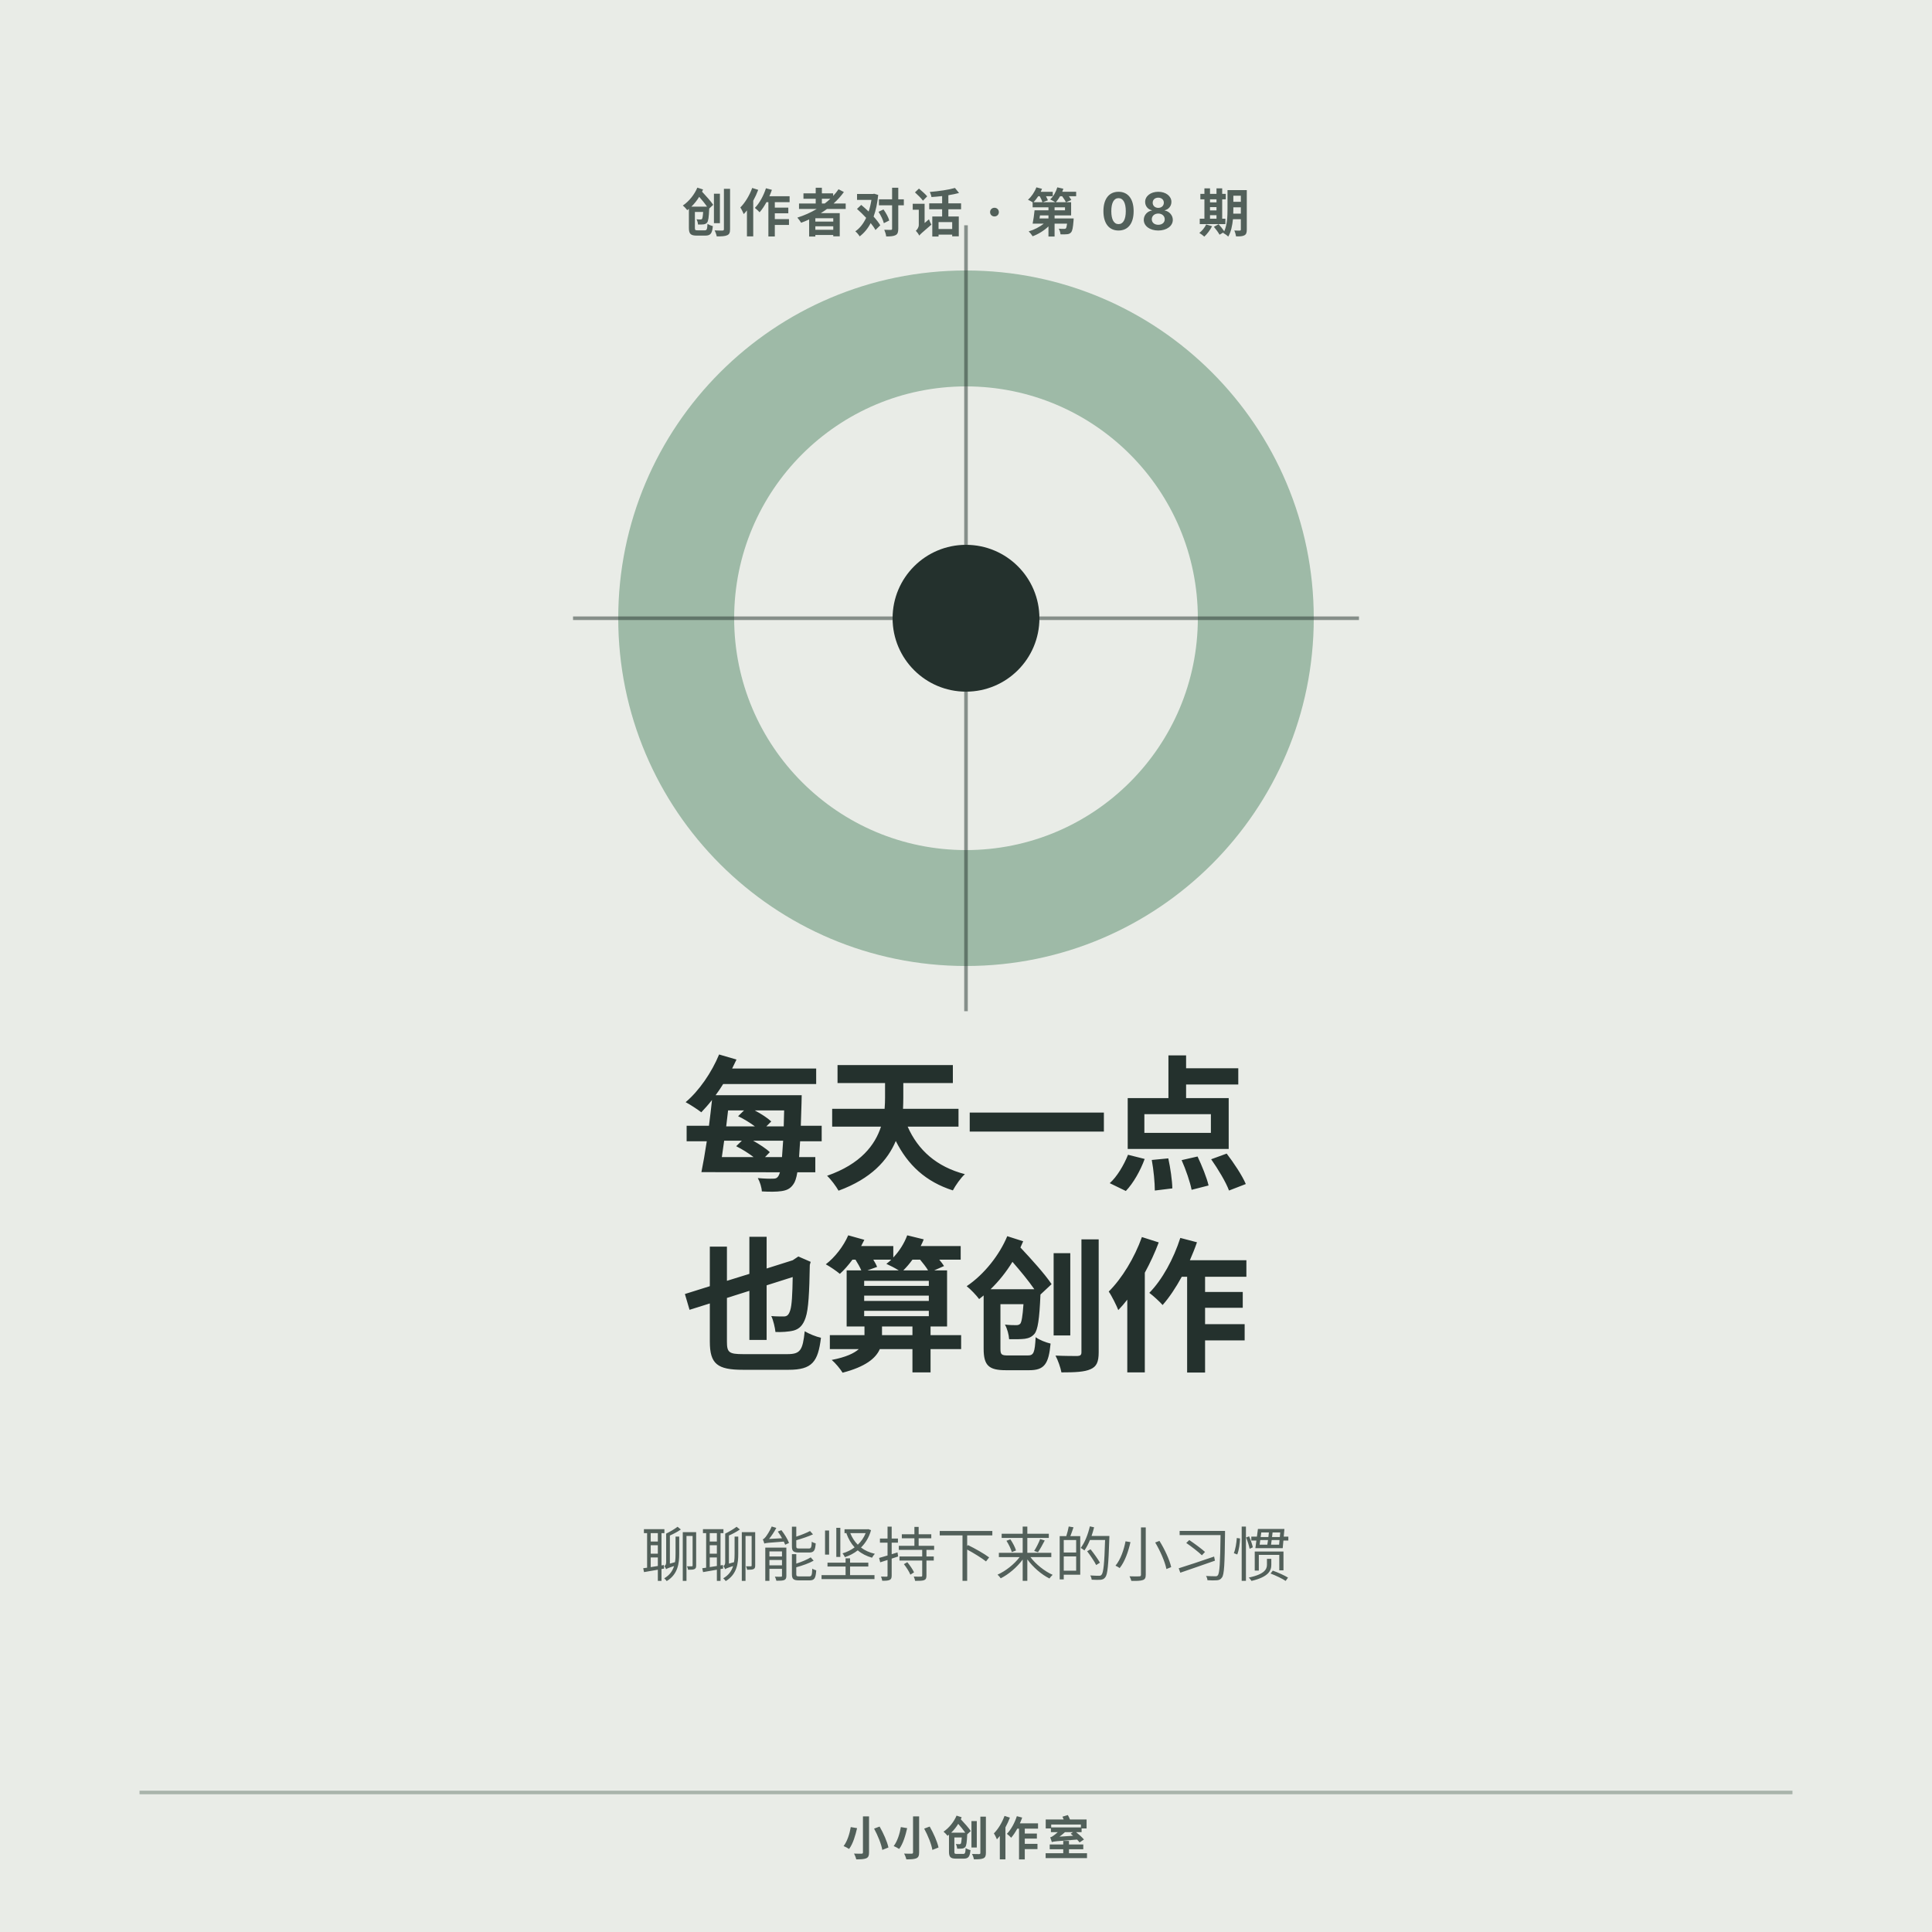
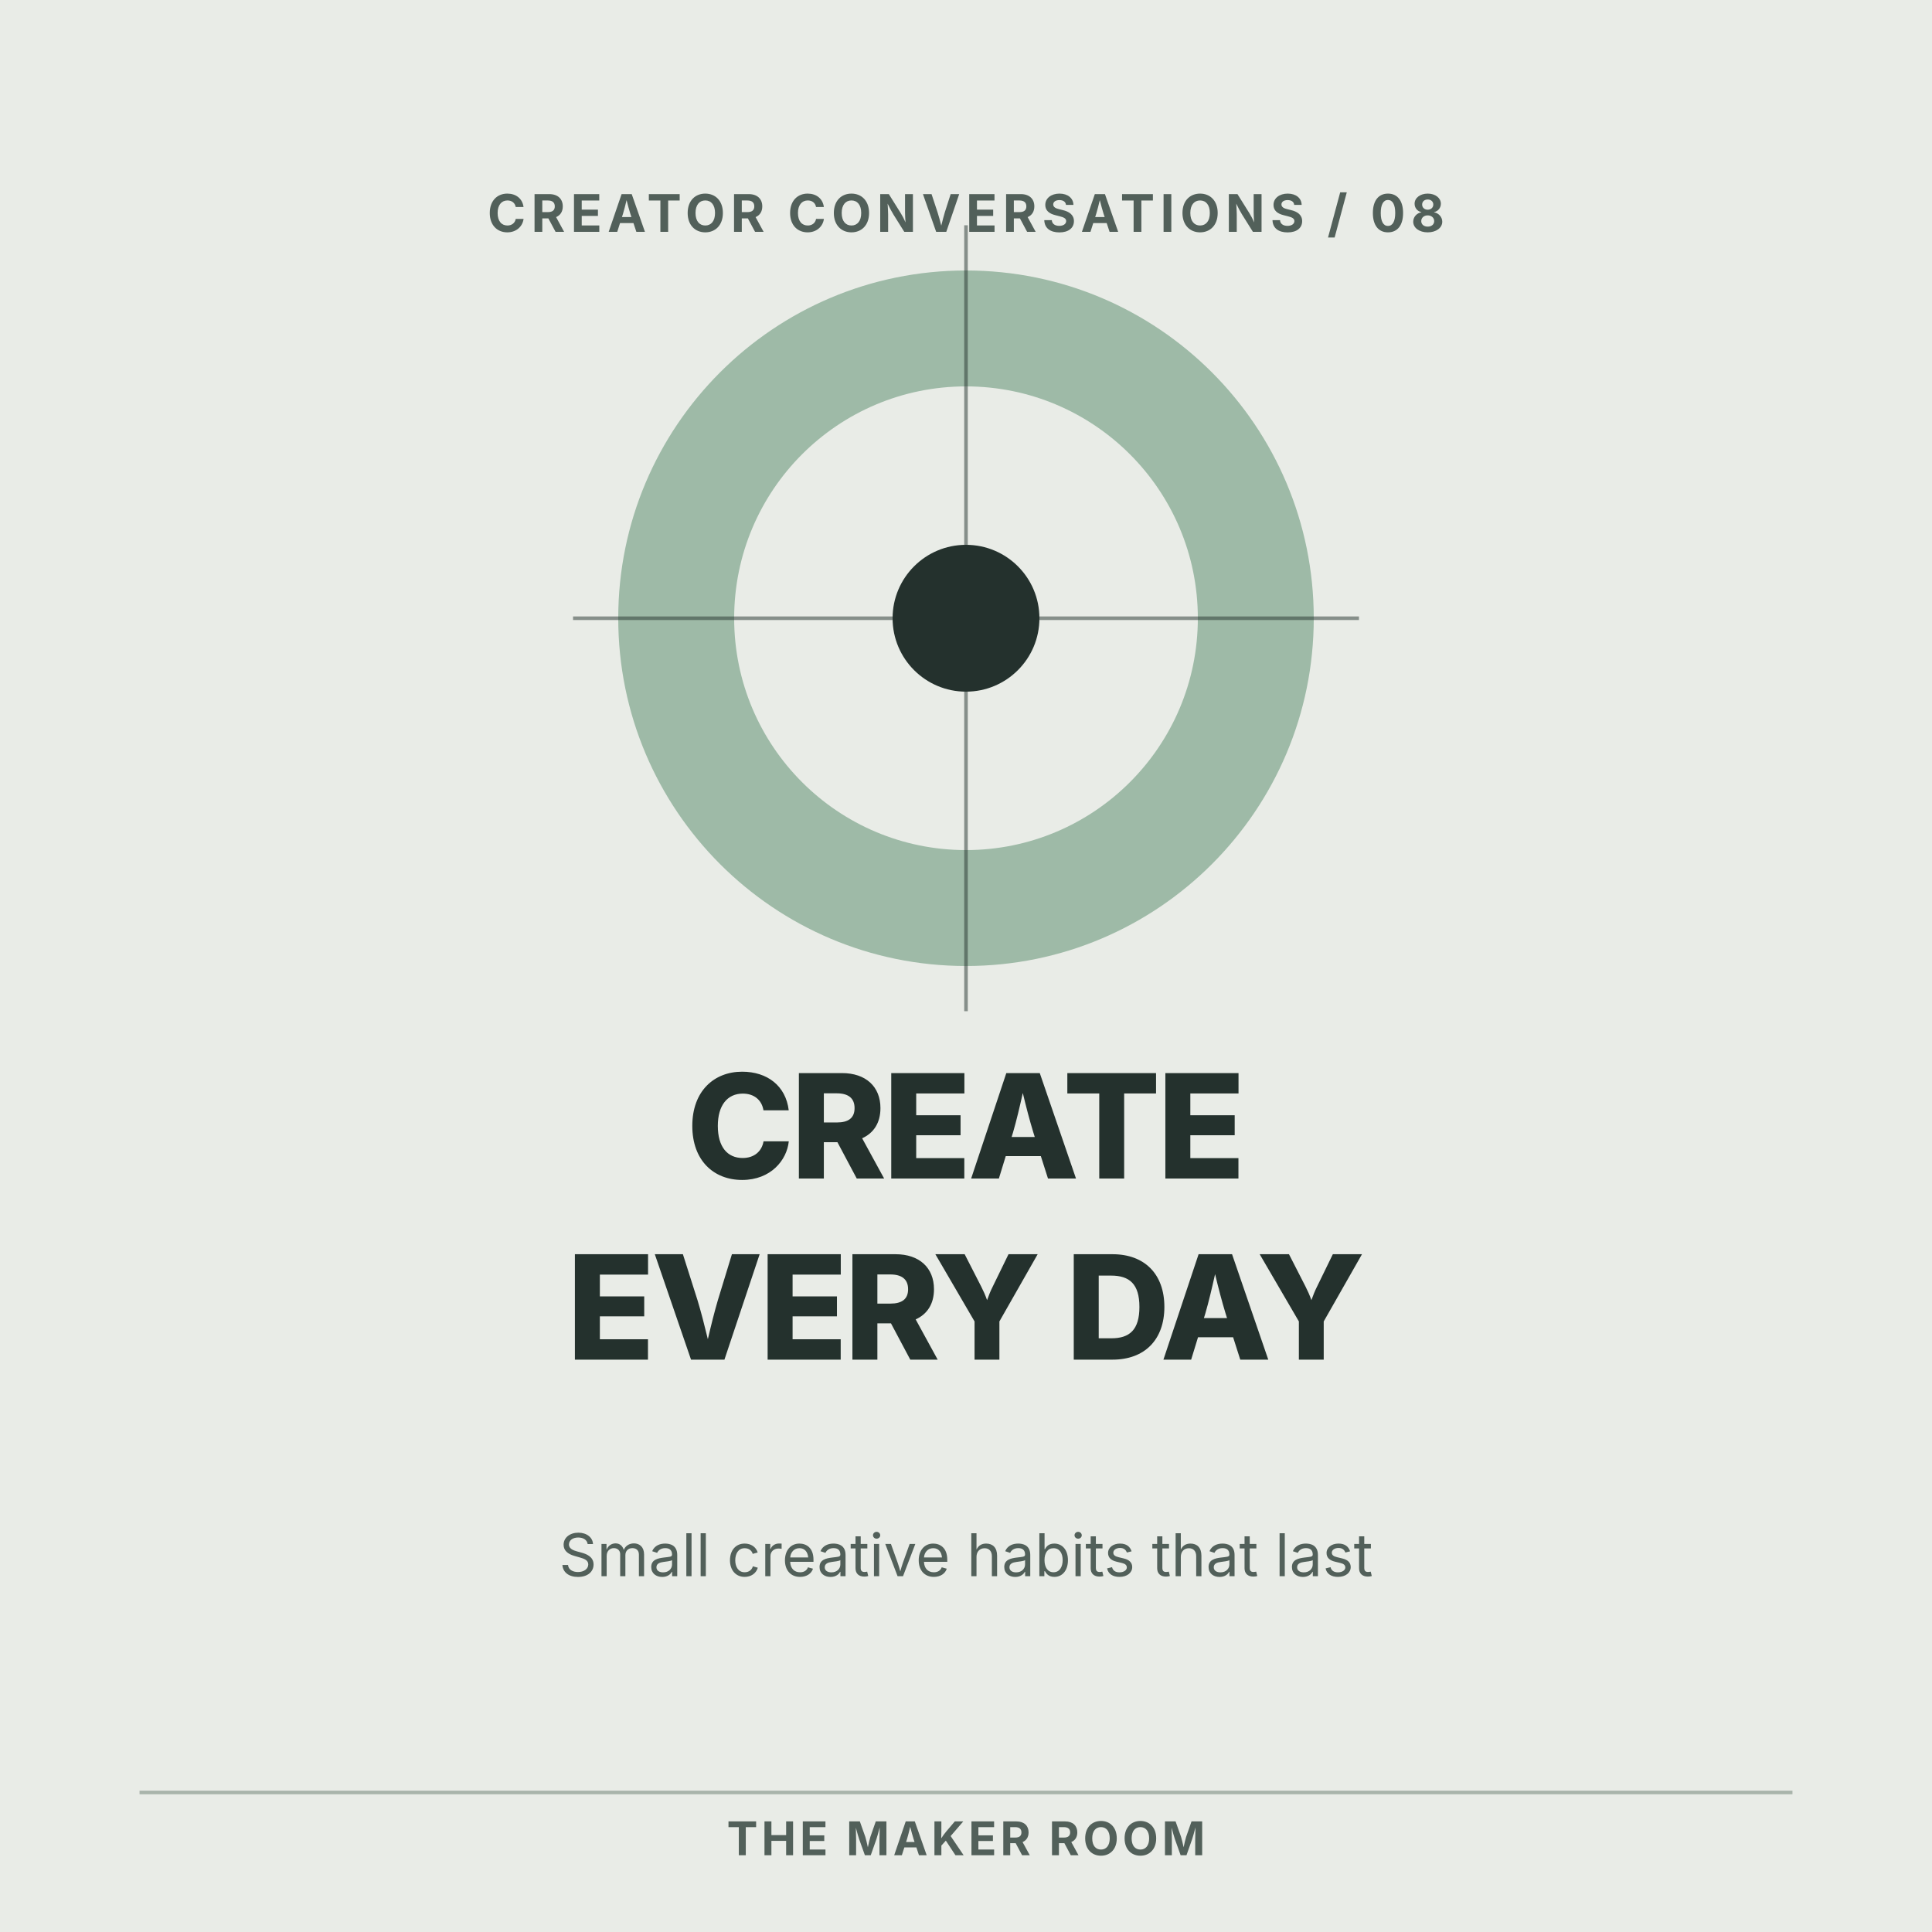
- <svg xmlns="http://www.w3.org/2000/svg" width="1080" height="1080" viewBox="0 0 1080 1080" role="img" aria-label="每天一点 也算创作">
+ <svg xmlns="http://www.w3.org/2000/svg" width="1080" height="1080" viewBox="0 0 1080 1080" role="img" aria-label="CREATE EVERY DAY">
  <defs>
    <linearGradient id="grain" x1="0" y1="0" x2="1" y2="1">
      <stop stop-color="#9EBAA7" />
      <stop offset="1" stop-color="#E79965" />
    </linearGradient>
    <pattern id="dots" width="22" height="22" patternUnits="userSpaceOnUse">
      <circle cx="2" cy="2" r="1.4" fill="currentColor" opacity=".14" />
    </pattern>
  </defs>
  <rect width="1080" height="1080" fill="#E9ECE7" />
  <circle cx="540" cy="345.6" r="194.4" fill="#9EBAA7" />
  <circle cx="540" cy="345.6" r="129.6" fill="#E9ECE7" />
  <circle cx="540" cy="345.6" r="41.04" fill="#24312D" />
  <path d="M 320.328 345.6 H 759.672 M 540 125.928 V 565.272" stroke="#24312D" stroke-width="2" opacity=".5" />
-   <text x="540" y="129.6" text-anchor="middle" fill="#52605A" font-size="29" font-weight="650" letter-spacing="3" font-family="Inter, Avenir Next, Noto Sans CJK SC, PingFang SC, Microsoft YaHei, sans-serif">创作者对话  ·  第 08 期</text>
-   <text x="540" y="658.8" text-anchor="middle" fill="#24312D" font-size="81" font-weight="800" letter-spacing="-2" font-family="Inter, Avenir Next, Noto Sans CJK SC, PingFang SC, Microsoft YaHei, sans-serif">每天一点</text>
-   <text x="540" y="760.05" text-anchor="middle" fill="#24312D" font-size="81" font-weight="800" letter-spacing="-2" font-family="Inter, Avenir Next, Noto Sans CJK SC, PingFang SC, Microsoft YaHei, sans-serif">也算创作</text>
-   <text x="540" y="881.1" text-anchor="middle" fill="#52605A" font-size="33" font-family="Inter, Avenir Next, Noto Sans CJK SC, PingFang SC, Microsoft YaHei, sans-serif">聊聊能坚持下来的小习惯</text>
+   <text x="540" y="129.6" text-anchor="middle" fill="#52605A" font-size="29" font-weight="650" letter-spacing="3" font-family="Inter, Avenir Next, Noto Sans CJK SC, PingFang SC, Microsoft YaHei, sans-serif">CREATOR CONVERSATIONS  /  08</text>
+   <text x="540" y="658.8" text-anchor="middle" fill="#24312D" font-size="81" font-weight="800" letter-spacing="-2" font-family="Inter, Avenir Next, Noto Sans CJK SC, PingFang SC, Microsoft YaHei, sans-serif">CREATE</text>
+   <text x="540" y="760.05" text-anchor="middle" fill="#24312D" font-size="81" font-weight="800" letter-spacing="-2" font-family="Inter, Avenir Next, Noto Sans CJK SC, PingFang SC, Microsoft YaHei, sans-serif">EVERY DAY</text>
+   <text x="540" y="881.1" text-anchor="middle" fill="#52605A" font-size="33" font-family="Inter, Avenir Next, Noto Sans CJK SC, PingFang SC, Microsoft YaHei, sans-serif">Small creative habits that last</text>
  <line x1="78" y1="1002" x2="1002" y2="1002" stroke="#A9B4AB" stroke-width="2" />
-   <text x="540" y="1037.1" text-anchor="middle" fill="#52605A" font-size="26" font-weight="700" letter-spacing="2" font-family="Inter, Avenir Next, Noto Sans CJK SC, PingFang SC, Microsoft YaHei, sans-serif">小小创作室</text>
+   <text x="540" y="1037.1" text-anchor="middle" fill="#52605A" font-size="26" font-weight="700" letter-spacing="2" font-family="Inter, Avenir Next, Noto Sans CJK SC, PingFang SC, Microsoft YaHei, sans-serif">THE MAKER ROOM</text>
</svg>
